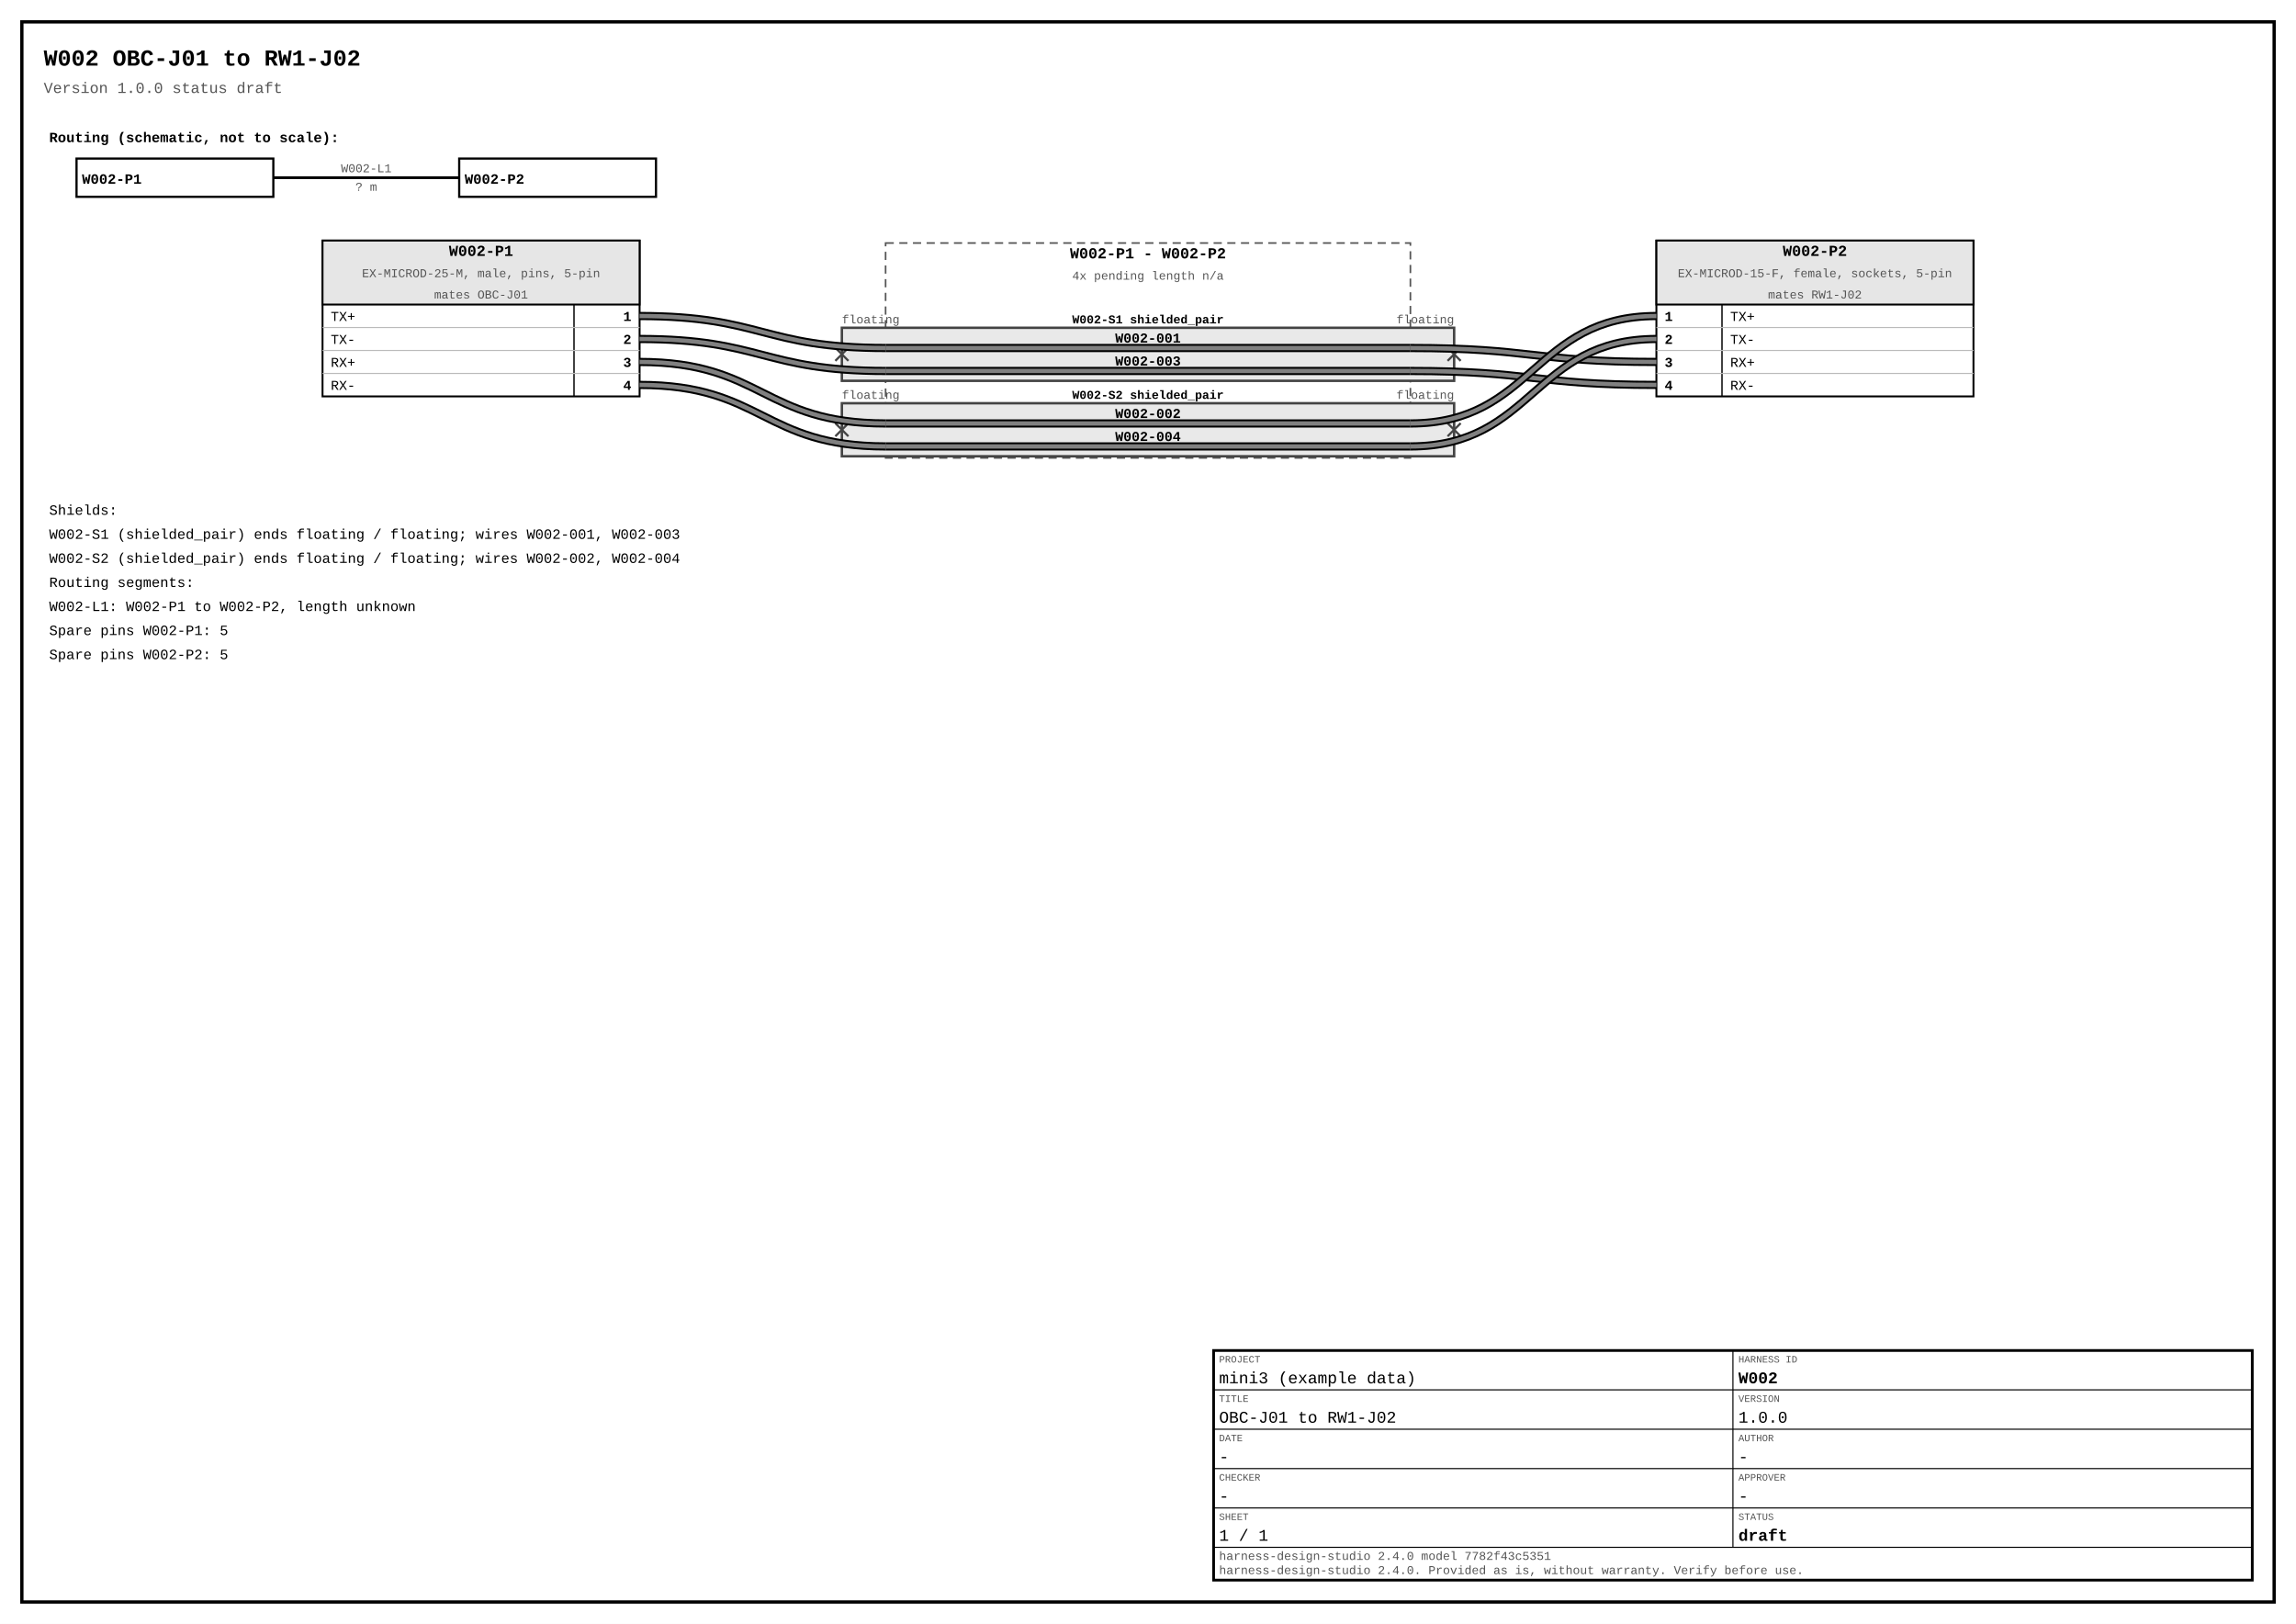
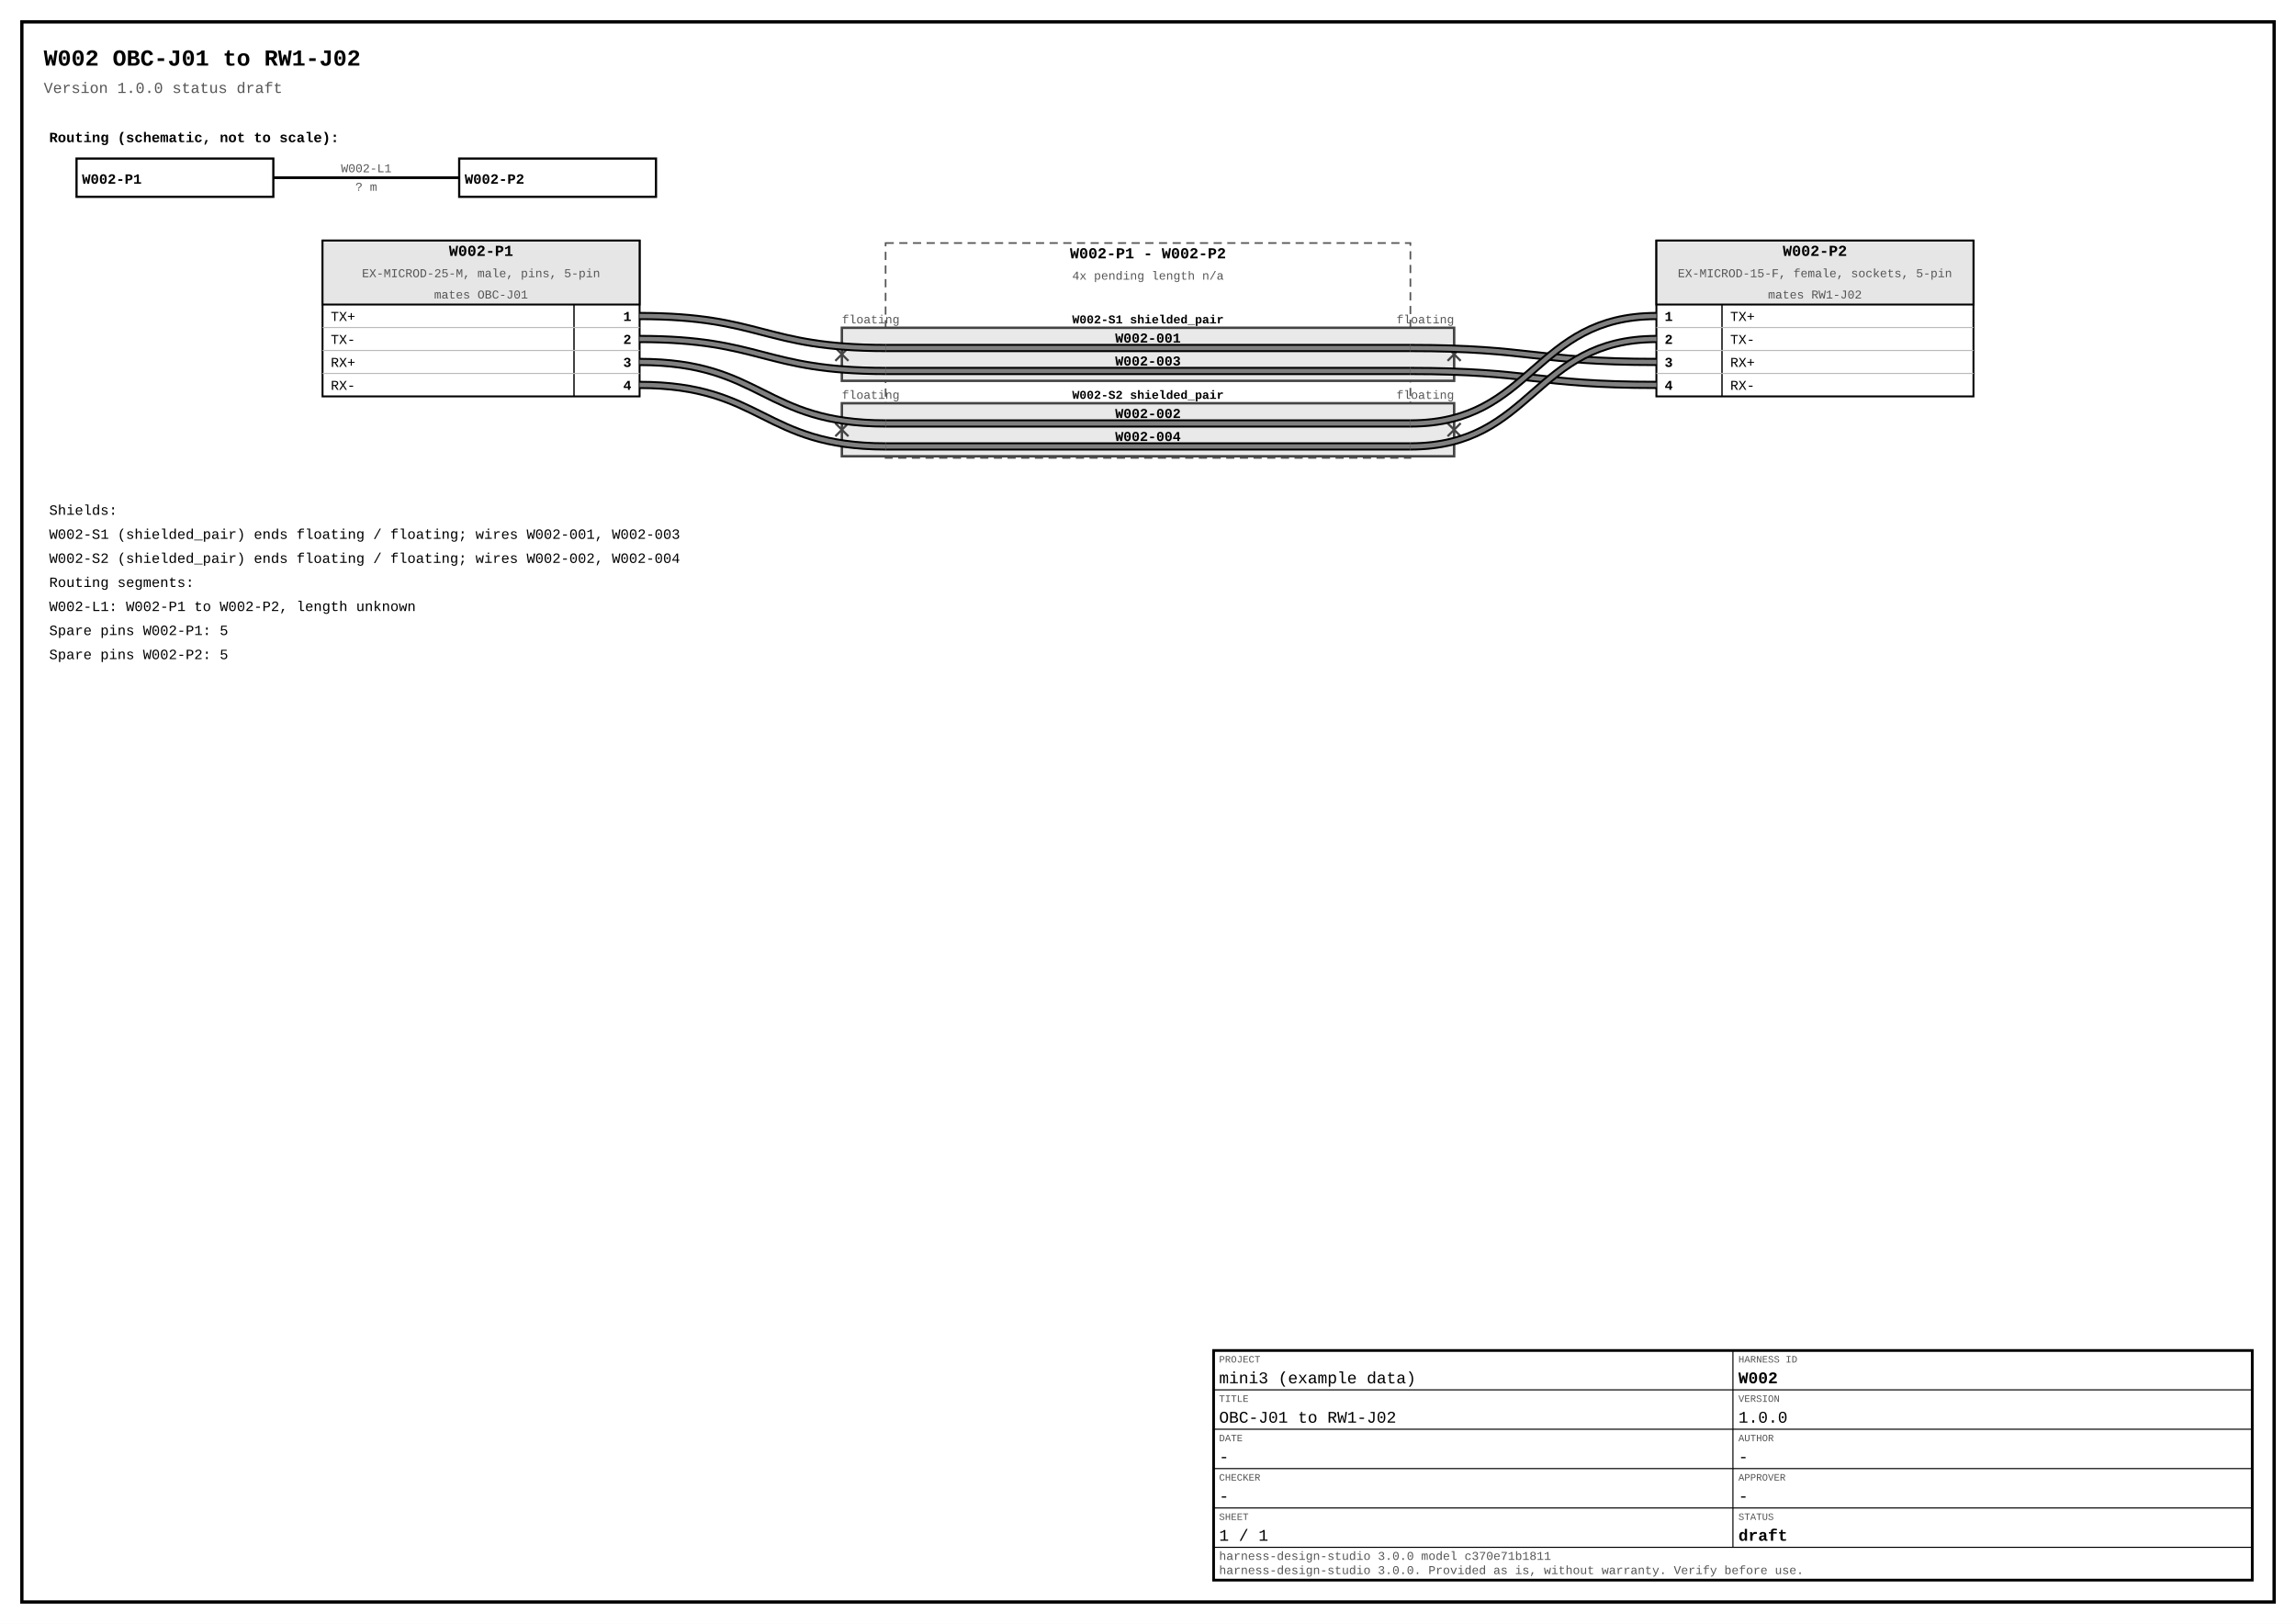
<svg xmlns="http://www.w3.org/2000/svg" width="420mm" height="297mm" viewBox="0 0 420 297" font-family="Courier New, Courier, monospace">
  <rect x="0" y="0" width="420" height="297" fill="#ffffff" />
  <rect x="4" y="4" width="412" height="289" fill="none" stroke="#000000" stroke-width="0.6" />
  <text x="8" y="12" font-size="4.2" font-weight="bold" text-anchor="start" fill="#000000">W002  OBC-J01 to RW1-J02</text>
  <text x="8" y="17" font-size="2.8" text-anchor="start" fill="#555555">Version 1.0.0  status draft</text>
  <text x="9" y="26" font-size="2.6" font-weight="bold" text-anchor="start" fill="#000000">Routing (schematic, not to scale):</text>
  <line x1="50" y1="32.5" x2="84" y2="32.5" stroke="#000000" stroke-width="0.5" />
  <text x="67" y="31.5" font-size="2.2" text-anchor="middle" fill="#555555">W002-L1</text>
  <text x="67" y="34.9" font-size="2.2" text-anchor="middle" fill="#555555">? m</text>
  <rect x="14" y="29" width="36" height="7" fill="#ffffff" stroke="#000000" stroke-width="0.4" />
  <text x="15" y="33.6" font-size="2.6" font-weight="bold" text-anchor="start" fill="#000000">W002-P1</text>
  <rect x="84" y="29" width="36" height="7" fill="#ffffff" stroke="#000000" stroke-width="0.4" />
  <text x="85" y="33.6" font-size="2.6" font-weight="bold" text-anchor="start" fill="#000000">W002-P2</text>
  <rect x="59" y="44" width="58" height="28.5" fill="#ffffff" stroke="#000000" stroke-width="0.35" />
  <rect x="59" y="44" width="58" height="11.7" fill="#e6e6e6" stroke="#000000" stroke-width="0.35" />
  <text x="88" y="46.8" font-size="2.8" font-weight="bold" text-anchor="middle" fill="#000000">W002-P1</text>
  <text x="88" y="50.7" font-size="2.2" text-anchor="middle" fill="#555555">EX-MICROD-25-M, male, pins, 5-pin</text>
  <text x="88" y="54.6" font-size="2.2" text-anchor="middle" fill="#555555">mates OBC-J01</text>
  <line x1="105" y1="55.7" x2="105" y2="72.5" stroke="#000000" stroke-width="0.25" />
  <line x1="59" y1="59.9" x2="117" y2="59.9" stroke="#bbbbbb" stroke-width="0.2" />
  <text x="60.5" y="58.7" font-size="2.5" text-anchor="start" fill="#000000" data-ref="sig/W002-P1/1">TX+</text>
  <text x="115.5" y="58.7" font-size="2.5" font-weight="bold" text-anchor="end" fill="#000000" data-ref="pin/W002-P1/1">1</text>
  <line x1="59" y1="64.1" x2="117" y2="64.1" stroke="#bbbbbb" stroke-width="0.2" />
  <text x="60.5" y="62.9" font-size="2.5" text-anchor="start" fill="#000000" data-ref="sig/W002-P1/2">TX-</text>
  <text x="115.5" y="62.9" font-size="2.5" font-weight="bold" text-anchor="end" fill="#000000" data-ref="pin/W002-P1/2">2</text>
  <line x1="59" y1="68.3" x2="117" y2="68.3" stroke="#bbbbbb" stroke-width="0.2" />
  <text x="60.5" y="67.1" font-size="2.5" text-anchor="start" fill="#000000" data-ref="sig/W002-P1/3">RX+</text>
  <text x="115.5" y="67.1" font-size="2.5" font-weight="bold" text-anchor="end" fill="#000000" data-ref="pin/W002-P1/3">3</text>
  <text x="60.5" y="71.3" font-size="2.5" text-anchor="start" fill="#000000" data-ref="sig/W002-P1/4">RX-</text>
  <text x="115.5" y="71.3" font-size="2.5" font-weight="bold" text-anchor="end" fill="#000000" data-ref="pin/W002-P1/4">4</text>
  <rect x="303" y="44" width="58" height="28.5" fill="#ffffff" stroke="#000000" stroke-width="0.35" />
  <rect x="303" y="44" width="58" height="11.7" fill="#e6e6e6" stroke="#000000" stroke-width="0.35" />
  <text x="332" y="46.8" font-size="2.8" font-weight="bold" text-anchor="middle" fill="#000000">W002-P2</text>
  <text x="332" y="50.7" font-size="2.2" text-anchor="middle" fill="#555555">EX-MICROD-15-F, female, sockets, 5-pin</text>
  <text x="332" y="54.6" font-size="2.2" text-anchor="middle" fill="#555555">mates RW1-J02</text>
  <line x1="315" y1="55.7" x2="315" y2="72.5" stroke="#000000" stroke-width="0.25" />
  <line x1="303" y1="59.9" x2="361" y2="59.9" stroke="#bbbbbb" stroke-width="0.2" />
  <text x="304.5" y="58.7" font-size="2.5" font-weight="bold" text-anchor="start" fill="#000000" data-ref="pin/W002-P2/1">1</text>
  <text x="316.5" y="58.7" font-size="2.5" text-anchor="start" fill="#000000" data-ref="sig/W002-P2/1">TX+</text>
  <line x1="303" y1="64.1" x2="361" y2="64.1" stroke="#bbbbbb" stroke-width="0.2" />
  <text x="304.5" y="62.9" font-size="2.5" font-weight="bold" text-anchor="start" fill="#000000" data-ref="pin/W002-P2/2">2</text>
  <text x="316.5" y="62.9" font-size="2.5" text-anchor="start" fill="#000000" data-ref="sig/W002-P2/2">TX-</text>
  <line x1="303" y1="68.3" x2="361" y2="68.3" stroke="#bbbbbb" stroke-width="0.2" />
  <text x="304.5" y="67.1" font-size="2.5" font-weight="bold" text-anchor="start" fill="#000000" data-ref="pin/W002-P2/3">3</text>
  <text x="316.5" y="67.1" font-size="2.5" text-anchor="start" fill="#000000" data-ref="sig/W002-P2/3">RX+</text>
  <text x="304.5" y="71.3" font-size="2.5" font-weight="bold" text-anchor="start" fill="#000000" data-ref="pin/W002-P2/4">4</text>
  <text x="316.5" y="71.3" font-size="2.5" text-anchor="start" fill="#000000" data-ref="sig/W002-P2/4">RX-</text>
  <rect x="162" y="44.45" width="96" height="39.3" fill="none" stroke="#555555" stroke-width="0.3" stroke-dasharray="1.5 1" />
  <text x="210" y="47.25" font-size="2.8" font-weight="bold" text-anchor="middle" fill="#000000">W002-P1 - W002-P2</text>
  <text x="210" y="51.15" font-size="2.2" text-anchor="middle" fill="#555555">4x  pending  length n/a</text>
  <rect x="154" y="59.95" width="112" height="9.7" fill="#e9e9e9" stroke="#444444" stroke-width="0.45" />
  <text x="210" y="59.15" font-size="2.2" font-weight="bold" text-anchor="middle" fill="#000000">W002-S1  shielded_pair</text>
  <text x="154" y="59.15" font-size="2.2" text-anchor="start" fill="#555555">floating</text>
  <text x="266" y="59.15" font-size="2.2" text-anchor="end" fill="#555555">floating</text>
  <line x1="152.8" y1="63.6" x2="155.2" y2="66" stroke="#444444" stroke-width="0.4" />
  <line x1="152.8" y1="66" x2="155.2" y2="63.6" stroke="#444444" stroke-width="0.4" />
  <line x1="264.8" y1="63.6" x2="267.2" y2="66" stroke="#444444" stroke-width="0.4" />
  <line x1="264.8" y1="66" x2="267.2" y2="63.6" stroke="#444444" stroke-width="0.4" />
  <rect x="154" y="73.75" width="112" height="9.7" fill="#e9e9e9" stroke="#444444" stroke-width="0.45" />
  <text x="210" y="72.95" font-size="2.2" font-weight="bold" text-anchor="middle" fill="#000000">W002-S2  shielded_pair</text>
  <text x="154" y="72.95" font-size="2.2" text-anchor="start" fill="#555555">floating</text>
  <text x="266" y="72.95" font-size="2.2" text-anchor="end" fill="#555555">floating</text>
  <line x1="152.8" y1="77.4" x2="155.2" y2="79.8" stroke="#444444" stroke-width="0.4" />
  <line x1="152.8" y1="79.8" x2="155.2" y2="77.4" stroke="#444444" stroke-width="0.4" />
  <line x1="264.8" y1="77.4" x2="267.2" y2="79.8" stroke="#444444" stroke-width="0.4" />
  <line x1="264.8" y1="79.8" x2="267.2" y2="77.4" stroke="#444444" stroke-width="0.4" />
  <path d="M 117 57.8 C 139.5 57.8 139.5 63.65 162 63.65" fill="none" stroke="#000000" stroke-width="1.5" />
  <line x1="162" y1="63.65" x2="258" y2="63.65" stroke="#000000" stroke-width="1.5" />
  <path d="M 258 63.65 C 280.5 63.65 280.5 66.2 303 66.2" fill="none" stroke="#000000" stroke-width="1.5" />
  <path d="M 117 57.8 C 139.5 57.8 139.5 63.65 162 63.65" fill="none" stroke="#808080" stroke-width="0.8" />
  <line x1="162" y1="63.65" x2="258" y2="63.65" stroke="#808080" stroke-width="0.8" />
  <path d="M 258 63.65 C 280.5 63.65 280.5 66.2 303 66.2" fill="none" stroke="#808080" stroke-width="0.8" />
  <text x="210" y="62.65" font-size="2.5" font-weight="bold" text-anchor="middle" fill="#000000">W002-001</text>
  <path d="M 117 62 C 139.5 62 139.5 67.85 162 67.85" fill="none" stroke="#000000" stroke-width="1.5" />
  <line x1="162" y1="67.85" x2="258" y2="67.85" stroke="#000000" stroke-width="1.5" />
  <path d="M 258 67.85 C 280.5 67.85 280.5 70.4 303 70.4" fill="none" stroke="#000000" stroke-width="1.5" />
  <path d="M 117 62 C 139.5 62 139.5 67.85 162 67.85" fill="none" stroke="#808080" stroke-width="0.8" />
  <line x1="162" y1="67.85" x2="258" y2="67.85" stroke="#808080" stroke-width="0.8" />
  <path d="M 258 67.85 C 280.5 67.85 280.5 70.4 303 70.4" fill="none" stroke="#808080" stroke-width="0.8" />
  <text x="210" y="66.85" font-size="2.5" font-weight="bold" text-anchor="middle" fill="#000000">W002-003</text>
  <path d="M 117 66.2 C 139.5 66.2 139.5 77.45 162 77.45" fill="none" stroke="#000000" stroke-width="1.5" />
  <line x1="162" y1="77.45" x2="258" y2="77.45" stroke="#000000" stroke-width="1.5" />
  <path d="M 258 77.45 C 280.5 77.45 280.5 57.8 303 57.8" fill="none" stroke="#000000" stroke-width="1.5" />
  <path d="M 117 66.2 C 139.5 66.2 139.5 77.45 162 77.45" fill="none" stroke="#808080" stroke-width="0.8" />
  <line x1="162" y1="77.45" x2="258" y2="77.45" stroke="#808080" stroke-width="0.8" />
  <path d="M 258 77.45 C 280.5 77.45 280.5 57.8 303 57.8" fill="none" stroke="#808080" stroke-width="0.8" />
  <text x="210" y="76.45" font-size="2.5" font-weight="bold" text-anchor="middle" fill="#000000">W002-002</text>
  <path d="M 117 70.4 C 139.5 70.4 139.5 81.65 162 81.65" fill="none" stroke="#000000" stroke-width="1.5" />
  <line x1="162" y1="81.65" x2="258" y2="81.65" stroke="#000000" stroke-width="1.5" />
  <path d="M 258 81.65 C 280.5 81.65 280.5 62 303 62" fill="none" stroke="#000000" stroke-width="1.5" />
  <path d="M 117 70.4 C 139.5 70.4 139.5 81.65 162 81.65" fill="none" stroke="#808080" stroke-width="0.8" />
  <line x1="162" y1="81.65" x2="258" y2="81.65" stroke="#808080" stroke-width="0.8" />
  <path d="M 258 81.65 C 280.5 81.65 280.5 62 303 62" fill="none" stroke="#808080" stroke-width="0.8" />
  <text x="210" y="80.65" font-size="2.5" font-weight="bold" text-anchor="middle" fill="#000000">W002-004</text>
  <text x="9" y="94.15" font-size="2.6" text-anchor="start" fill="#000000">Shields:</text>
  <text x="9" y="98.55" font-size="2.6" text-anchor="start" fill="#000000">  W002-S1 (shielded_pair) ends floating / floating; wires W002-001, W002-003</text>
  <text x="9" y="102.95" font-size="2.6" text-anchor="start" fill="#000000">  W002-S2 (shielded_pair) ends floating / floating; wires W002-002, W002-004</text>
  <text x="9" y="107.35" font-size="2.6" text-anchor="start" fill="#000000">Routing segments:</text>
  <text x="9" y="111.75" font-size="2.6" text-anchor="start" fill="#000000">  W002-L1: W002-P1 to W002-P2, length unknown</text>
  <text x="9" y="116.15" font-size="2.6" text-anchor="start" fill="#000000">Spare pins W002-P1: 5</text>
  <text x="9" y="120.55" font-size="2.6" text-anchor="start" fill="#000000">Spare pins W002-P2: 5</text>
  <rect x="222" y="247" width="190" height="42" fill="none" stroke="#000000" stroke-width="0.5" />
  <line x1="222" y1="247" x2="317" y2="247" stroke="#000000" stroke-width="0.2" />
  <text x="223" y="249.2" font-size="1.8" text-anchor="start" fill="#555555">PROJECT</text>
  <text x="223" y="253" font-size="3" text-anchor="start" fill="#000000">mini3 (example data)</text>
  <line x1="317" y1="247" x2="412" y2="247" stroke="#000000" stroke-width="0.2" />
  <text x="318" y="249.2" font-size="1.8" text-anchor="start" fill="#555555">HARNESS ID</text>
  <text x="318" y="253" font-size="3" font-weight="bold" text-anchor="start" fill="#000000">W002</text>
  <line x1="222" y1="254.2" x2="317" y2="254.2" stroke="#000000" stroke-width="0.2" />
  <text x="223" y="256.4" font-size="1.8" text-anchor="start" fill="#555555">TITLE</text>
  <text x="223" y="260.2" font-size="3" text-anchor="start" fill="#000000">OBC-J01 to RW1-J02</text>
  <line x1="317" y1="254.2" x2="412" y2="254.2" stroke="#000000" stroke-width="0.2" />
  <text x="318" y="256.4" font-size="1.8" text-anchor="start" fill="#555555">VERSION</text>
  <text x="318" y="260.2" font-size="3" text-anchor="start" fill="#000000">1.0.0</text>
  <line x1="222" y1="261.4" x2="317" y2="261.4" stroke="#000000" stroke-width="0.2" />
  <text x="223" y="263.6" font-size="1.8" text-anchor="start" fill="#555555">DATE</text>
  <text x="223" y="267.4" font-size="3" text-anchor="start" fill="#000000">-</text>
  <line x1="317" y1="261.4" x2="412" y2="261.4" stroke="#000000" stroke-width="0.2" />
  <text x="318" y="263.6" font-size="1.8" text-anchor="start" fill="#555555">AUTHOR</text>
  <text x="318" y="267.4" font-size="3" text-anchor="start" fill="#000000">-</text>
  <line x1="222" y1="268.6" x2="317" y2="268.6" stroke="#000000" stroke-width="0.2" />
  <text x="223" y="270.8" font-size="1.8" text-anchor="start" fill="#555555">CHECKER</text>
  <text x="223" y="274.6" font-size="3" text-anchor="start" fill="#000000">-</text>
  <line x1="317" y1="268.6" x2="412" y2="268.6" stroke="#000000" stroke-width="0.2" />
  <text x="318" y="270.8" font-size="1.8" text-anchor="start" fill="#555555">APPROVER</text>
  <text x="318" y="274.6" font-size="3" text-anchor="start" fill="#000000">-</text>
  <line x1="222" y1="275.8" x2="317" y2="275.8" stroke="#000000" stroke-width="0.2" />
  <text x="223" y="278" font-size="1.8" text-anchor="start" fill="#555555">SHEET</text>
  <text x="223" y="281.8" font-size="3" text-anchor="start" fill="#000000">1 / 1</text>
  <line x1="317" y1="275.8" x2="412" y2="275.8" stroke="#000000" stroke-width="0.2" />
  <text x="318" y="278" font-size="1.8" text-anchor="start" fill="#555555">STATUS</text>
  <text x="318" y="281.8" font-size="3" font-weight="bold" text-anchor="start" fill="#000000">draft</text>
  <line x1="317" y1="247" x2="317" y2="283" stroke="#000000" stroke-width="0.2" />
  <line x1="222" y1="283" x2="412" y2="283" stroke="#000000" stroke-width="0.2" />
-   <text x="223" y="285.3" font-size="2.2" text-anchor="start" fill="#555555">harness-design-studio 2.4.0 model 7782f43c5351</text>
-   <text x="223" y="287.9" font-size="2.2" text-anchor="start" fill="#555555">harness-design-studio 2.4.0. Provided as is, without warranty. Verify before use.</text>
+   <text x="223" y="285.3" font-size="2.2" text-anchor="start" fill="#555555">harness-design-studio 3.0.0 model c370e71b1811</text>
+   <text x="223" y="287.9" font-size="2.2" text-anchor="start" fill="#555555">harness-design-studio 3.0.0. Provided as is, without warranty. Verify before use.</text>
</svg>
